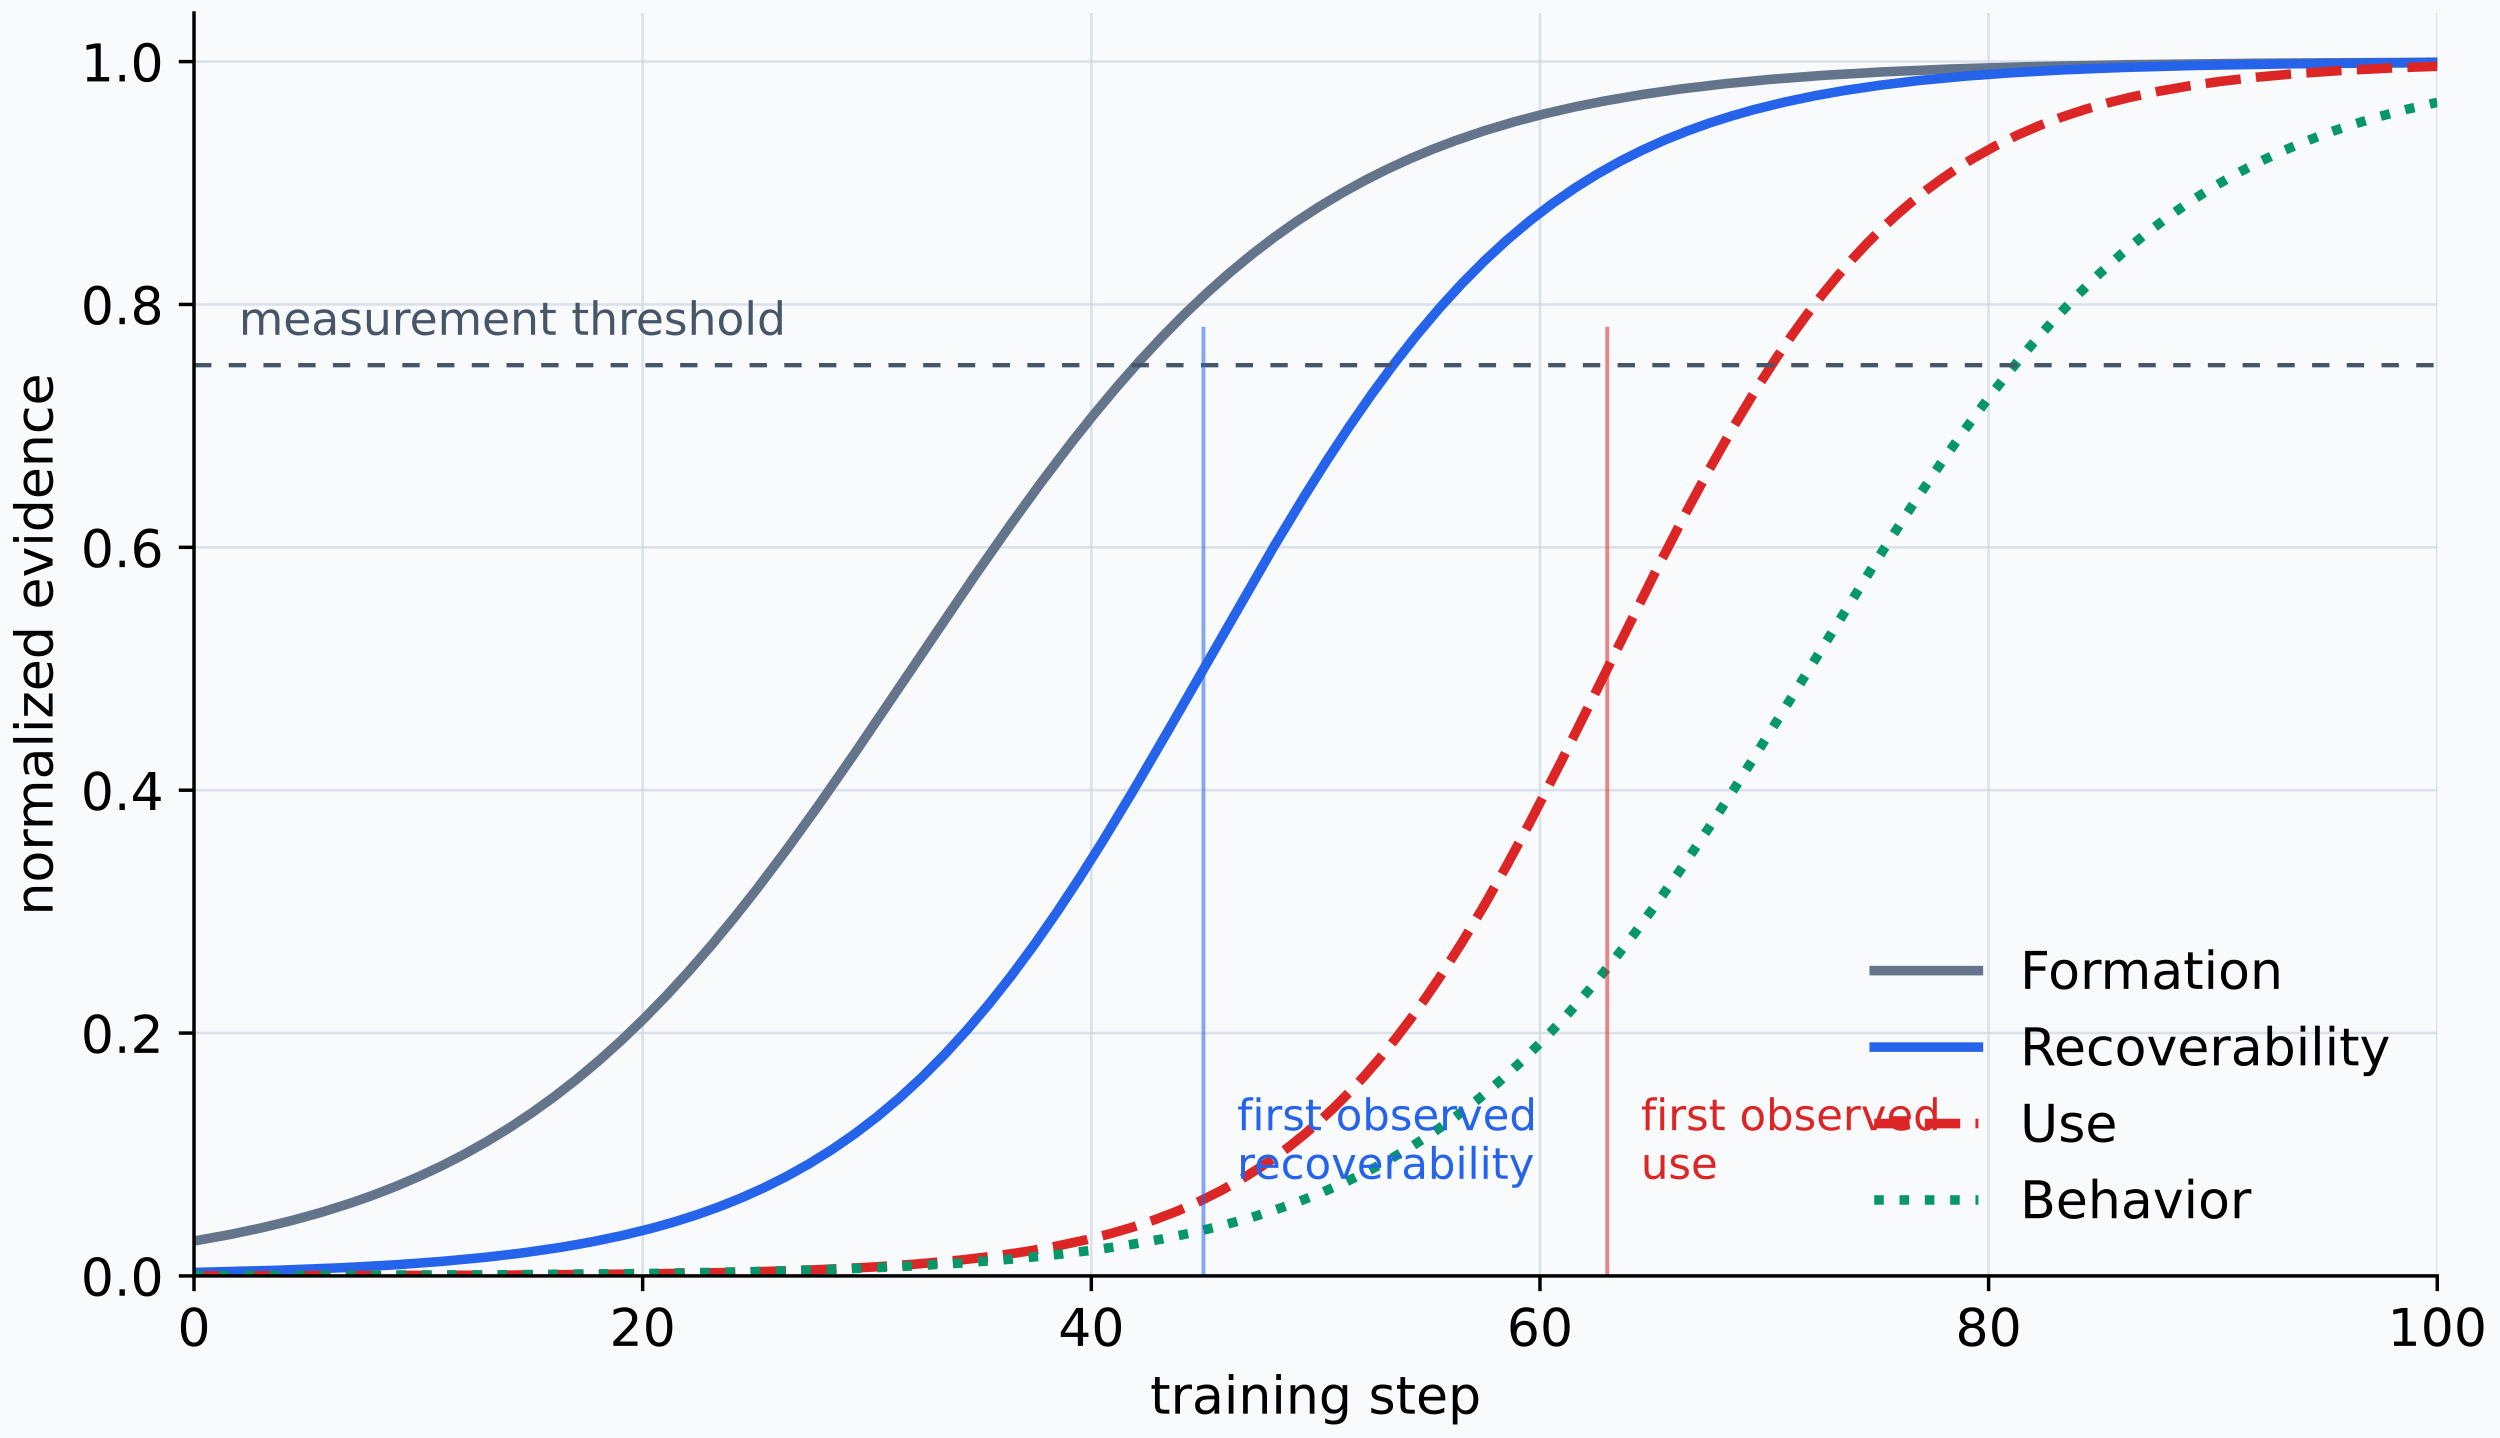
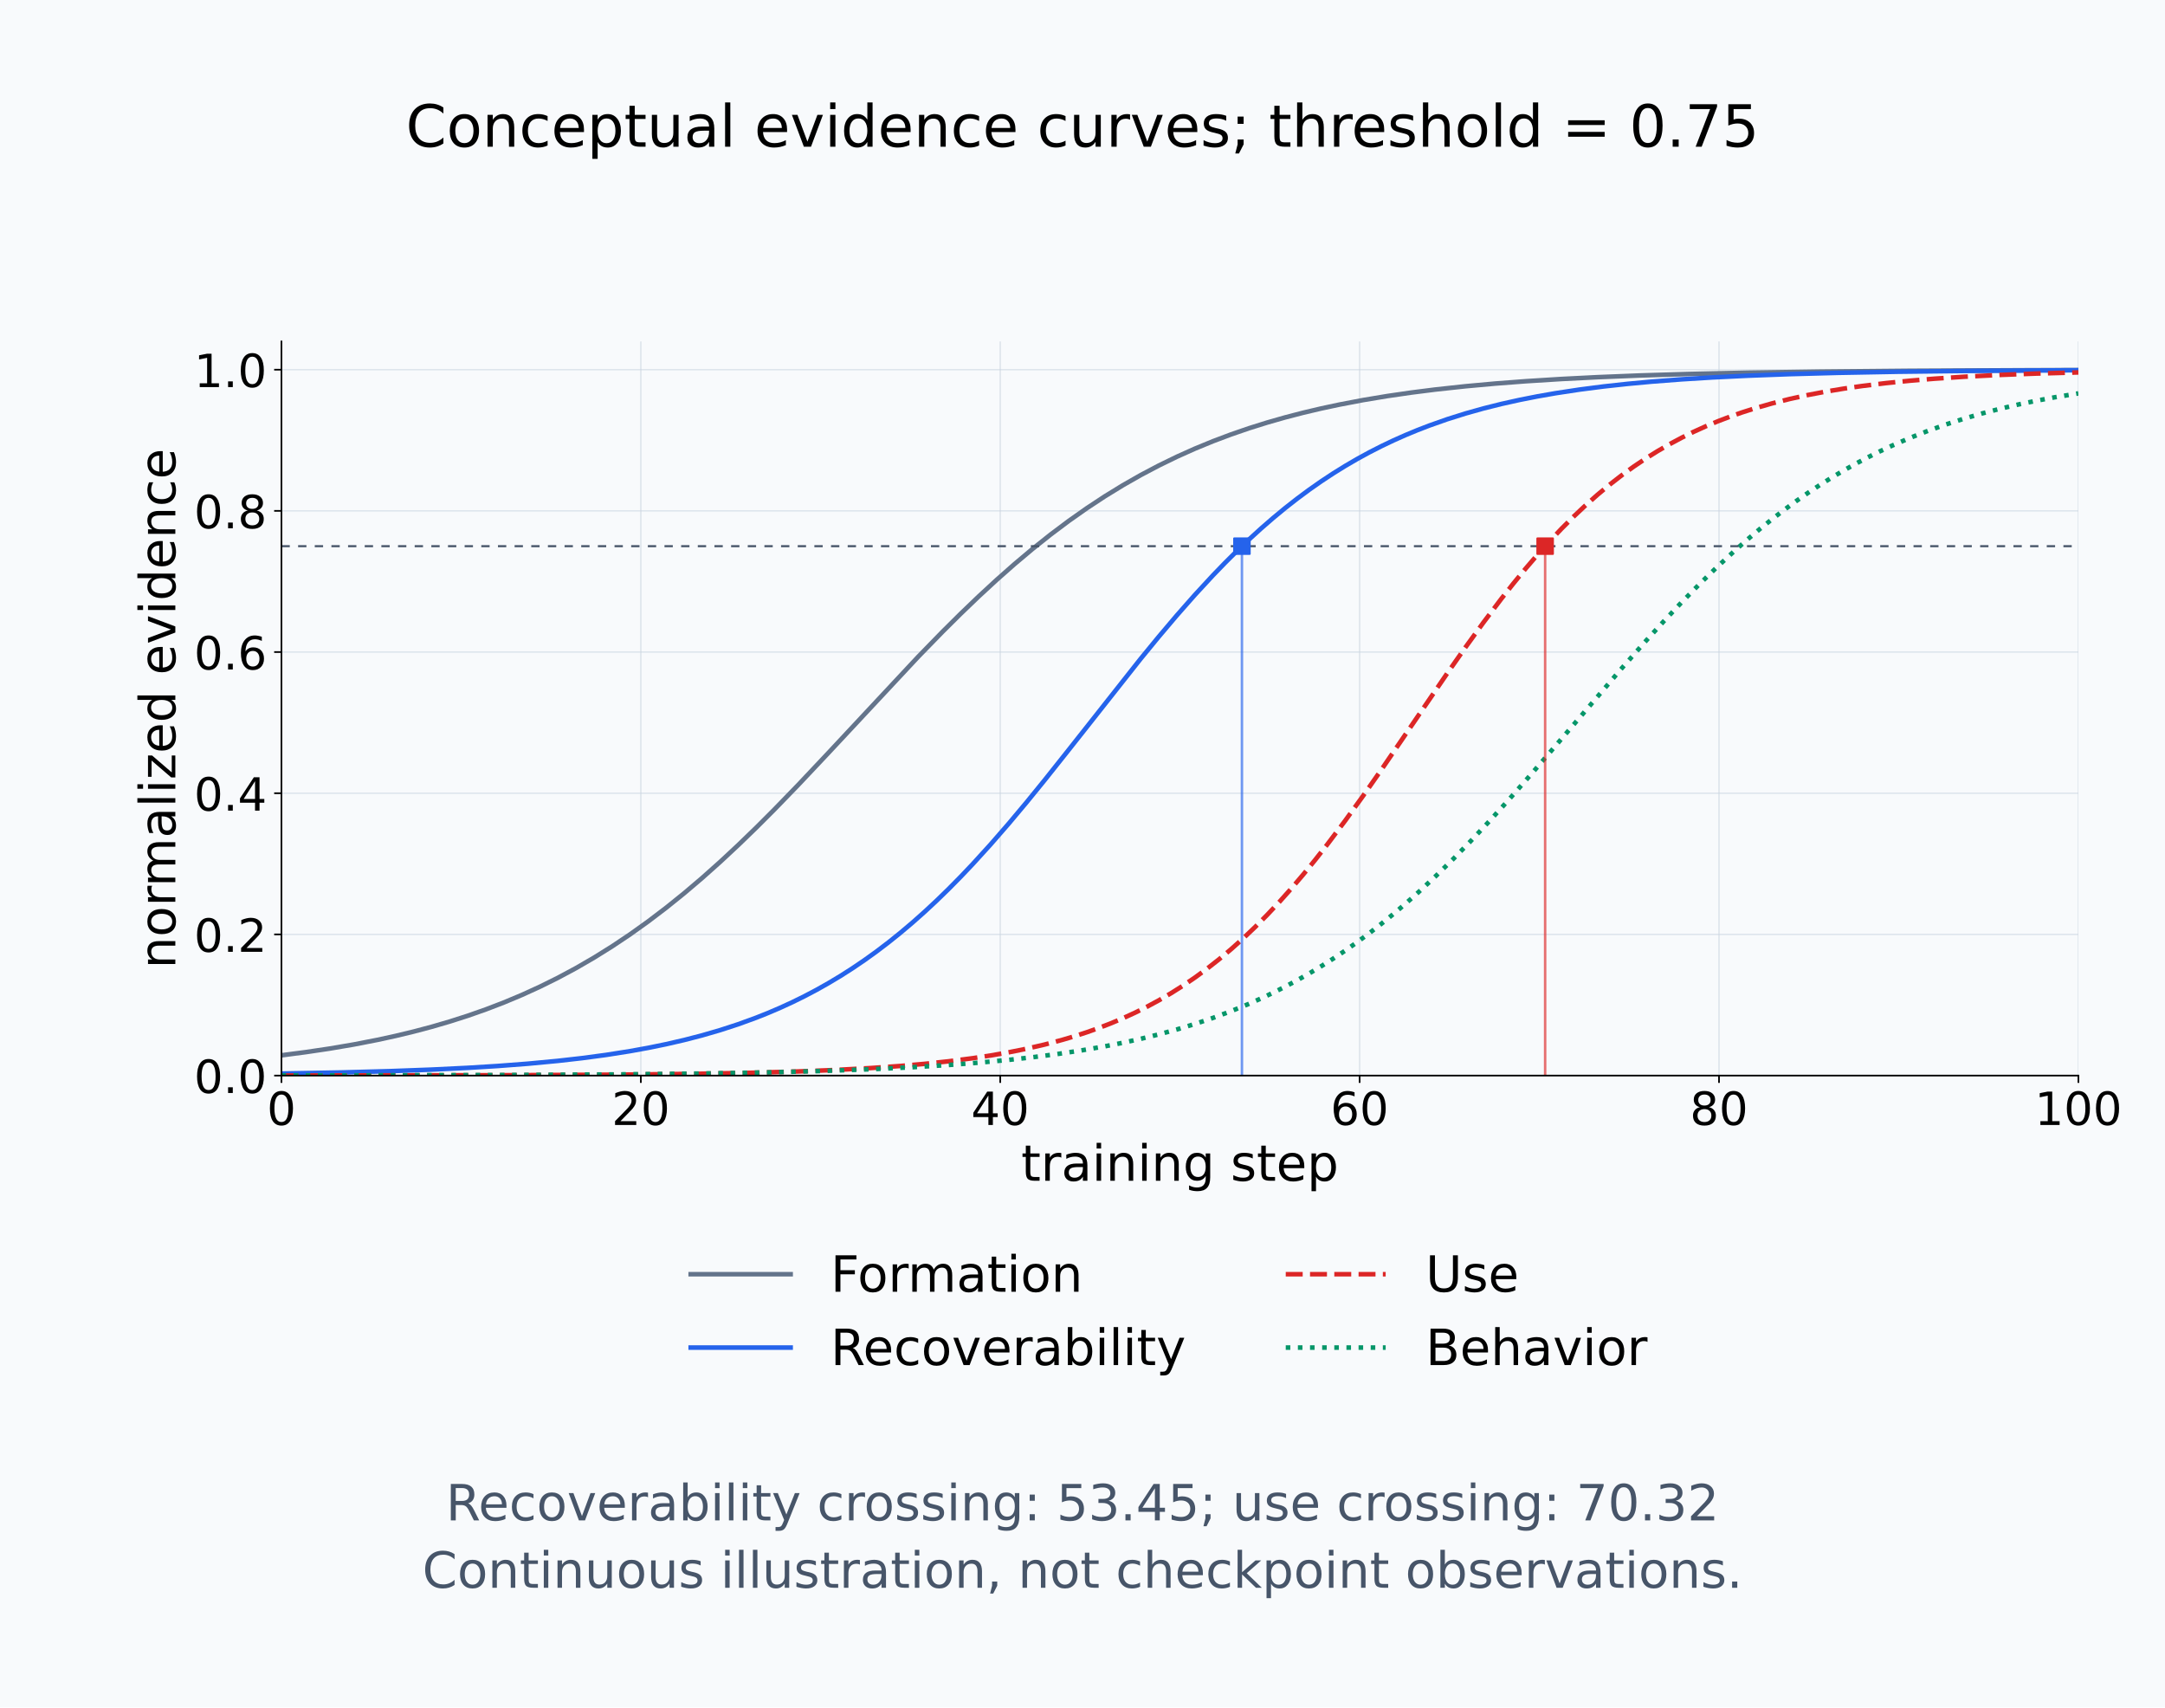
- <svg xmlns="http://www.w3.org/2000/svg" xmlns:xlink="http://www.w3.org/1999/xlink" width="576pt" height="331.2pt" viewBox="0 0 576 331.2" version="1.1">
+ <svg xmlns="http://www.w3.org/2000/svg" xmlns:xlink="http://www.w3.org/1999/xlink" width="1040pt" height="820pt" viewBox="0 0 1040 820" version="1.1">
  <defs>
    <style type="text/css">*{stroke-linejoin: round; stroke-linecap: butt}</style>
  </defs>
  <g id="figure_1">
    <g id="patch_1">
-       <path d="M 0 331.2  L 576 331.2  L 576 0  L 0 0  z " style="fill: #f8fafc" />
+       <path d="M 0 820  L 1040 820  L 1040 0  L 0 0  z " style="fill: #f8fafc" />
    </g>
    <g id="axes_1">
      <g id="patch_2">
-         <path d="M 44.698 293.972  L 561.547 293.972  L 561.547 3  L 44.698 3  z " style="fill: #f8fafc" />
+         <path d="M 135.2 516.6  L 998.4 516.6  L 998.4 164  L 135.2 164  z " style="fill: #f8fafc" />
      </g>
      <g id="matplotlib.axis_1">
        <g id="xtick_1">
          <g id="line2d_1">
-             <path d="M 44.698 293.972  L 44.698 3  " clip-path="url(#p386983a276)" style="fill: none; stroke: #cbd5e1; stroke-opacity: 0.65; stroke-width: 0.6; stroke-linecap: square" />
+             <path d="M 135.2 516.6  L 135.2 164  " clip-path="url(#p6d5fb77bf4)" style="fill: none; stroke: #cbd5e1; stroke-opacity: 0.65; stroke-width: 0.6; stroke-linecap: square" />
          </g>
          <g id="line2d_2">
            <defs>
              <path id="mc579e5c8c1" d="M 0 0  L 0 3.5  " style="stroke: #000000; stroke-width: 0.8" />
            </defs>
            <g>
-               <use xlink:href="#mc579e5c8c1" x="44.698" y="293.972" style="stroke: #000000; stroke-width: 0.8" />
+               <use xlink:href="#mc579e5c8c1" x="135.2" y="516.6" style="stroke: #000000; stroke-width: 0.8" />
            </g>
          </g>
          <g id="text_1">
-             <text style="font-size: 12px; font-family: 'DejaVu Sans'; text-anchor: middle" x="44.698" y="310.09" transform="rotate(-0 44.69774 310.0904)">0</text>
+             <text style="font-size: 22px; font-family: 'DejaVu Sans'; text-anchor: middle" x="135.2" y="540.317" transform="rotate(-0 135.2 540.3166)">0</text>
          </g>
        </g>
        <g id="xtick_2">
          <g id="line2d_3">
-             <path d="M 148.068 293.972  L 148.068 3  " clip-path="url(#p386983a276)" style="fill: none; stroke: #cbd5e1; stroke-opacity: 0.65; stroke-width: 0.6; stroke-linecap: square" />
+             <path d="M 307.84 516.6  L 307.84 164  " clip-path="url(#p6d5fb77bf4)" style="fill: none; stroke: #cbd5e1; stroke-opacity: 0.65; stroke-width: 0.6; stroke-linecap: square" />
          </g>
          <g id="line2d_4">
            <g>
-               <use xlink:href="#mc579e5c8c1" x="148.068" y="293.972" style="stroke: #000000; stroke-width: 0.8" />
+               <use xlink:href="#mc579e5c8c1" x="307.84" y="516.6" style="stroke: #000000; stroke-width: 0.8" />
            </g>
          </g>
          <g id="text_2">
-             <text style="font-size: 12px; font-family: 'DejaVu Sans'; text-anchor: middle" x="148.068" y="310.09" transform="rotate(-0 148.0676 310.0904)">20</text>
+             <text style="font-size: 22px; font-family: 'DejaVu Sans'; text-anchor: middle" x="307.84" y="540.317" transform="rotate(-0 307.84 540.3166)">20</text>
          </g>
        </g>
        <g id="xtick_3">
          <g id="line2d_5">
-             <path d="M 251.438 293.972  L 251.438 3  " clip-path="url(#p386983a276)" style="fill: none; stroke: #cbd5e1; stroke-opacity: 0.65; stroke-width: 0.6; stroke-linecap: square" />
+             <path d="M 480.48 516.6  L 480.48 164  " clip-path="url(#p6d5fb77bf4)" style="fill: none; stroke: #cbd5e1; stroke-opacity: 0.65; stroke-width: 0.6; stroke-linecap: square" />
          </g>
          <g id="line2d_6">
            <g>
-               <use xlink:href="#mc579e5c8c1" x="251.438" y="293.972" style="stroke: #000000; stroke-width: 0.8" />
+               <use xlink:href="#mc579e5c8c1" x="480.48" y="516.6" style="stroke: #000000; stroke-width: 0.8" />
            </g>
          </g>
          <g id="text_3">
-             <text style="font-size: 12px; font-family: 'DejaVu Sans'; text-anchor: middle" x="251.438" y="310.09" transform="rotate(-0 251.4375 310.0904)">40</text>
+             <text style="font-size: 22px; font-family: 'DejaVu Sans'; text-anchor: middle" x="480.48" y="540.317" transform="rotate(-0 480.48 540.3166)">40</text>
          </g>
        </g>
        <g id="xtick_4">
          <g id="line2d_7">
-             <path d="M 354.807 293.972  L 354.807 3  " clip-path="url(#p386983a276)" style="fill: none; stroke: #cbd5e1; stroke-opacity: 0.65; stroke-width: 0.6; stroke-linecap: square" />
+             <path d="M 653.12 516.6  L 653.12 164  " clip-path="url(#p6d5fb77bf4)" style="fill: none; stroke: #cbd5e1; stroke-opacity: 0.65; stroke-width: 0.6; stroke-linecap: square" />
          </g>
          <g id="line2d_8">
            <g>
-               <use xlink:href="#mc579e5c8c1" x="354.807" y="293.972" style="stroke: #000000; stroke-width: 0.8" />
+               <use xlink:href="#mc579e5c8c1" x="653.12" y="516.6" style="stroke: #000000; stroke-width: 0.8" />
            </g>
          </g>
          <g id="text_4">
-             <text style="font-size: 12px; font-family: 'DejaVu Sans'; text-anchor: middle" x="354.807" y="310.09" transform="rotate(-0 354.8075 310.0904)">60</text>
+             <text style="font-size: 22px; font-family: 'DejaVu Sans'; text-anchor: middle" x="653.12" y="540.317" transform="rotate(-0 653.12 540.3166)">60</text>
          </g>
        </g>
        <g id="xtick_5">
          <g id="line2d_9">
-             <path d="M 458.177 293.972  L 458.177 3  " clip-path="url(#p386983a276)" style="fill: none; stroke: #cbd5e1; stroke-opacity: 0.65; stroke-width: 0.6; stroke-linecap: square" />
+             <path d="M 825.76 516.6  L 825.76 164  " clip-path="url(#p6d5fb77bf4)" style="fill: none; stroke: #cbd5e1; stroke-opacity: 0.65; stroke-width: 0.6; stroke-linecap: square" />
          </g>
          <g id="line2d_10">
            <g>
-               <use xlink:href="#mc579e5c8c1" x="458.177" y="293.972" style="stroke: #000000; stroke-width: 0.8" />
+               <use xlink:href="#mc579e5c8c1" x="825.76" y="516.6" style="stroke: #000000; stroke-width: 0.8" />
            </g>
          </g>
          <g id="text_5">
-             <text style="font-size: 12px; font-family: 'DejaVu Sans'; text-anchor: middle" x="458.177" y="310.09" transform="rotate(-0 458.1774 310.0904)">80</text>
+             <text style="font-size: 22px; font-family: 'DejaVu Sans'; text-anchor: middle" x="825.76" y="540.317" transform="rotate(-0 825.76 540.3166)">80</text>
          </g>
        </g>
        <g id="xtick_6">
          <g id="line2d_11">
-             <path d="M 561.547 293.972  L 561.547 3  " clip-path="url(#p386983a276)" style="fill: none; stroke: #cbd5e1; stroke-opacity: 0.65; stroke-width: 0.6; stroke-linecap: square" />
+             <path d="M 998.4 516.6  L 998.4 164  " clip-path="url(#p6d5fb77bf4)" style="fill: none; stroke: #cbd5e1; stroke-opacity: 0.65; stroke-width: 0.6; stroke-linecap: square" />
          </g>
          <g id="line2d_12">
            <g>
-               <use xlink:href="#mc579e5c8c1" x="561.547" y="293.972" style="stroke: #000000; stroke-width: 0.8" />
+               <use xlink:href="#mc579e5c8c1" x="998.4" y="516.6" style="stroke: #000000; stroke-width: 0.8" />
            </g>
          </g>
          <g id="text_6">
-             <text style="font-size: 12px; font-family: 'DejaVu Sans'; text-anchor: middle" x="561.547" y="310.09" transform="rotate(-0 561.5473 310.0904)">100</text>
+             <text style="font-size: 22px; font-family: 'DejaVu Sans'; text-anchor: middle" x="998.4" y="540.317" transform="rotate(-0 998.4 540.3166)">100</text>
          </g>
        </g>
        <g id="text_7">
-           <text style="font-size: 12px; font-family: 'DejaVu Sans'; text-anchor: middle" x="303.123" y="325.704" transform="rotate(-0 303.1225 325.7041)">training step</text>
+           <text style="font-size: 24px; font-family: 'DejaVu Sans'; text-anchor: middle" x="566.8" y="567.128" transform="rotate(-0 566.8 567.1281)">training step</text>
        </g>
      </g>
      <g id="matplotlib.axis_2">
        <g id="ytick_1">
          <g id="line2d_13">
-             <path d="M 44.698 293.972  L 561.547 293.972  " clip-path="url(#p386983a276)" style="fill: none; stroke: #cbd5e1; stroke-opacity: 0.65; stroke-width: 0.6; stroke-linecap: square" />
+             <path d="M 135.2 516.6  L 998.4 516.6  " clip-path="url(#p6d5fb77bf4)" style="fill: none; stroke: #cbd5e1; stroke-opacity: 0.65; stroke-width: 0.6; stroke-linecap: square" />
          </g>
          <g id="line2d_14">
            <defs>
              <path id="m01b8ae0fab" d="M 0 0  L -3.5 0  " style="stroke: #000000; stroke-width: 0.8" />
            </defs>
            <g>
-               <use xlink:href="#m01b8ae0fab" x="44.698" y="293.972" style="stroke: #000000; stroke-width: 0.8" />
+               <use xlink:href="#m01b8ae0fab" x="135.2" y="516.6" style="stroke: #000000; stroke-width: 0.8" />
            </g>
          </g>
          <g id="text_8">
-             <text style="font-size: 12px; font-family: 'DejaVu Sans'; text-anchor: end" x="37.698" y="298.531" transform="rotate(-0 37.69774 298.5313)">0.0</text>
+             <text style="font-size: 22px; font-family: 'DejaVu Sans'; text-anchor: end" x="128.2" y="524.958" transform="rotate(-0 128.2 524.9583)">0.0</text>
          </g>
        </g>
        <g id="ytick_2">
          <g id="line2d_15">
-             <path d="M 44.698 238.016  L 561.547 238.016  " clip-path="url(#p386983a276)" style="fill: none; stroke: #cbd5e1; stroke-opacity: 0.65; stroke-width: 0.6; stroke-linecap: square" />
+             <path d="M 135.2 448.792  L 998.4 448.792  " clip-path="url(#p6d5fb77bf4)" style="fill: none; stroke: #cbd5e1; stroke-opacity: 0.65; stroke-width: 0.6; stroke-linecap: square" />
          </g>
          <g id="line2d_16">
            <g>
-               <use xlink:href="#m01b8ae0fab" x="44.698" y="238.016" style="stroke: #000000; stroke-width: 0.8" />
+               <use xlink:href="#m01b8ae0fab" x="135.2" y="448.792" style="stroke: #000000; stroke-width: 0.8" />
            </g>
          </g>
          <g id="text_9">
-             <text style="font-size: 12px; font-family: 'DejaVu Sans'; text-anchor: end" x="37.698" y="242.575" transform="rotate(-0 37.69774 242.5752)">0.2</text>
+             <text style="font-size: 22px; font-family: 'DejaVu Sans'; text-anchor: end" x="128.2" y="457.151" transform="rotate(-0 128.2 457.1506)">0.2</text>
          </g>
        </g>
        <g id="ytick_3">
          <g id="line2d_17">
-             <path d="M 44.698 182.06  L 561.547 182.06  " clip-path="url(#p386983a276)" style="fill: none; stroke: #cbd5e1; stroke-opacity: 0.65; stroke-width: 0.6; stroke-linecap: square" />
+             <path d="M 135.2 380.985  L 998.4 380.985  " clip-path="url(#p6d5fb77bf4)" style="fill: none; stroke: #cbd5e1; stroke-opacity: 0.65; stroke-width: 0.6; stroke-linecap: square" />
          </g>
          <g id="line2d_18">
            <g>
-               <use xlink:href="#m01b8ae0fab" x="44.698" y="182.06" style="stroke: #000000; stroke-width: 0.8" />
+               <use xlink:href="#m01b8ae0fab" x="135.2" y="380.985" style="stroke: #000000; stroke-width: 0.8" />
            </g>
          </g>
          <g id="text_10">
-             <text style="font-size: 12px; font-family: 'DejaVu Sans'; text-anchor: end" x="37.698" y="186.619" transform="rotate(-0 37.69774 186.619)">0.4</text>
+             <text style="font-size: 22px; font-family: 'DejaVu Sans'; text-anchor: end" x="128.2" y="389.343" transform="rotate(-0 128.2 389.3429)">0.4</text>
          </g>
        </g>
        <g id="ytick_4">
          <g id="line2d_19">
-             <path d="M 44.698 126.104  L 561.547 126.104  " clip-path="url(#p386983a276)" style="fill: none; stroke: #cbd5e1; stroke-opacity: 0.65; stroke-width: 0.6; stroke-linecap: square" />
+             <path d="M 135.2 313.177  L 998.4 313.177  " clip-path="url(#p6d5fb77bf4)" style="fill: none; stroke: #cbd5e1; stroke-opacity: 0.65; stroke-width: 0.6; stroke-linecap: square" />
          </g>
          <g id="line2d_20">
            <g>
-               <use xlink:href="#m01b8ae0fab" x="44.698" y="126.104" style="stroke: #000000; stroke-width: 0.8" />
+               <use xlink:href="#m01b8ae0fab" x="135.2" y="313.177" style="stroke: #000000; stroke-width: 0.8" />
            </g>
          </g>
          <g id="text_11">
-             <text style="font-size: 12px; font-family: 'DejaVu Sans'; text-anchor: end" x="37.698" y="130.663" transform="rotate(-0 37.69774 130.6628)">0.6</text>
+             <text style="font-size: 22px; font-family: 'DejaVu Sans'; text-anchor: end" x="128.2" y="321.535" transform="rotate(-0 128.2 321.5352)">0.6</text>
          </g>
        </g>
        <g id="ytick_5">
          <g id="line2d_21">
-             <path d="M 44.698 70.148  L 561.547 70.148  " clip-path="url(#p386983a276)" style="fill: none; stroke: #cbd5e1; stroke-opacity: 0.65; stroke-width: 0.6; stroke-linecap: square" />
+             <path d="M 135.2 245.369  L 998.4 245.369  " clip-path="url(#p6d5fb77bf4)" style="fill: none; stroke: #cbd5e1; stroke-opacity: 0.65; stroke-width: 0.6; stroke-linecap: square" />
          </g>
          <g id="line2d_22">
            <g>
-               <use xlink:href="#m01b8ae0fab" x="44.698" y="70.148" style="stroke: #000000; stroke-width: 0.8" />
+               <use xlink:href="#m01b8ae0fab" x="135.2" y="245.369" style="stroke: #000000; stroke-width: 0.8" />
            </g>
          </g>
          <g id="text_12">
-             <text style="font-size: 12px; font-family: 'DejaVu Sans'; text-anchor: end" x="37.698" y="74.707" transform="rotate(-0 37.69774 74.70669)">0.8</text>
+             <text style="font-size: 22px; font-family: 'DejaVu Sans'; text-anchor: end" x="128.2" y="253.728" transform="rotate(-0 128.2 253.7275)">0.8</text>
          </g>
        </g>
        <g id="ytick_6">
          <g id="line2d_23">
-             <path d="M 44.698 14.191  L 561.547 14.191  " clip-path="url(#p386983a276)" style="fill: none; stroke: #cbd5e1; stroke-opacity: 0.65; stroke-width: 0.6; stroke-linecap: square" />
+             <path d="M 135.2 177.562  L 998.4 177.562  " clip-path="url(#p6d5fb77bf4)" style="fill: none; stroke: #cbd5e1; stroke-opacity: 0.65; stroke-width: 0.6; stroke-linecap: square" />
          </g>
          <g id="line2d_24">
            <g>
-               <use xlink:href="#m01b8ae0fab" x="44.698" y="14.191" style="stroke: #000000; stroke-width: 0.8" />
+               <use xlink:href="#m01b8ae0fab" x="135.2" y="177.562" style="stroke: #000000; stroke-width: 0.8" />
            </g>
          </g>
          <g id="text_13">
-             <text style="font-size: 12px; font-family: 'DejaVu Sans'; text-anchor: end" x="37.698" y="18.751" transform="rotate(-0 37.69774 18.75053)">1.0</text>
+             <text style="font-size: 22px; font-family: 'DejaVu Sans'; text-anchor: end" x="128.2" y="185.92" transform="rotate(-0 128.2 185.9198)">1.0</text>
          </g>
        </g>
        <g id="text_14">
-           <text style="font-size: 12px; font-family: 'DejaVu Sans'; text-anchor: middle" x="12.118" y="148.486" transform="rotate(-90 12.11837 148.4863)">normalized evidence</text>
+           <text style="font-size: 24px; font-family: 'DejaVu Sans'; text-anchor: middle" x="84.222" y="340.3" transform="rotate(-90 84.22187 340.3)">normalized evidence</text>
        </g>
      </g>
      <g id="line2d_25">
-         <path d="M 44.698 285.929  L 53.341 284.36  L 60.255 282.897  L 67.169 281.221  L 74.084 279.306  L 80.998 277.12  L 86.184 275.285  L 91.37 273.266  L 96.556 271.048  L 101.741 268.615  L 106.927 265.953  L 112.113 263.045  L 117.299 259.876  L 122.484 256.431  L 127.67 252.696  L 132.856 248.66  L 138.042 244.311  L 143.228 239.642  L 148.413 234.646  L 153.599 229.323  L 158.785 223.675  L 163.971 217.708  L 169.156 211.434  L 174.342 204.87  L 181.257 195.705  L 188.171 186.131  L 196.814 173.714  L 208.914 155.832  L 224.471 132.838  L 233.114 120.476  L 240.029 110.963  L 246.943 101.87  L 252.129 95.366  L 257.315 89.157  L 262.501 83.257  L 267.686 77.678  L 272.872 72.424  L 278.058 67.499  L 283.244 62.898  L 288.429 58.617  L 293.615 54.646  L 298.801 50.974  L 303.987 47.589  L 309.173 44.477  L 314.358 41.623  L 319.544 39.011  L 324.73 36.625  L 329.916 34.451  L 335.101 32.472  L 342.016 30.113  L 348.93 28.042  L 355.845 26.228  L 362.759 24.643  L 369.673 23.259  L 378.316 21.777  L 386.959 20.531  L 397.331 19.298  L 407.702 18.302  L 419.803 17.379  L 433.631 16.573  L 449.189 15.906  L 468.203 15.338  L 490.675 14.903  L 520.061 14.573  L 561.547 14.349  L 561.547 14.349  " clip-path="url(#p386983a276)" style="fill: none; stroke: #64748b; stroke-width: 2.2; stroke-linecap: square" />
+         <path d="M 135.2 506.853  L 146.748 505.359  L 158.296 503.645  L 169.843 501.682  L 181.391 499.436  L 190.052 497.546  L 198.713 495.461  L 207.374 493.165  L 216.035 490.64  L 224.696 487.868  L 233.357 484.829  L 242.017 481.505  L 250.678 477.878  L 259.339 473.928  L 268 469.639  L 276.661 464.993  L 285.322 459.977  L 293.983 454.578  L 302.643 448.788  L 311.304 442.602  L 319.965 436.02  L 328.626 429.045  L 337.287 421.689  L 345.948 413.966  L 354.609 405.901  L 363.27 397.52  L 371.93 388.86  L 383.478 376.95  L 397.913 361.638  L 441.217 315.282  L 452.765 303.432  L 461.426 294.829  L 470.087 286.513  L 478.748 278.518  L 487.409 270.872  L 496.07 263.596  L 504.73 256.704  L 513.391 250.206  L 522.052 244.105  L 530.713 238.399  L 539.374 233.083  L 548.035 228.147  L 556.696 223.578  L 565.357 219.363  L 574.017 215.483  L 582.678 211.922  L 591.339 208.661  L 600 205.681  L 608.661 202.963  L 617.322 200.488  L 625.983 198.238  L 634.643 196.196  L 643.304 194.346  L 654.852 192.148  L 666.4 190.226  L 677.948 188.549  L 689.496 187.088  L 703.93 185.525  L 718.365 184.213  L 732.8 183.114  L 750.122 182.029  L 767.443 181.153  L 787.652 180.344  L 810.748 179.639  L 839.617 179.002  L 874.261 178.49  L 917.565 178.097  L 975.304 177.818  L 998.4 177.753  L 998.4 177.753  " clip-path="url(#p6d5fb77bf4)" style="fill: none; stroke: #64748b; stroke-width: 2.2; stroke-linecap: square" />
      </g>
      <g id="line2d_26">
-         <path d="M 44.698 293.169  L 63.712 292.678  L 79.27 292.063  L 91.37 291.39  L 101.741 290.63  L 112.113 289.649  L 120.756 288.619  L 129.399 287.35  L 136.313 286.127  L 143.228 284.686  L 150.142 282.992  L 155.328 281.53  L 160.514 279.883  L 165.699 278.032  L 170.885 275.955  L 176.071 273.627  L 181.257 271.025  L 186.442 268.123  L 191.628 264.896  L 196.814 261.318  L 202 257.363  L 207.186 253.01  L 212.371 248.236  L 217.557 243.024  L 222.743 237.362  L 227.929 231.243  L 233.114 224.668  L 238.3 217.647  L 243.486 210.197  L 248.672 202.347  L 253.858 194.137  L 260.772 182.714  L 269.415 167.874  L 293.615 125.741  L 300.53 114.306  L 305.715 106.085  L 310.901 98.222  L 316.087 90.759  L 321.273 83.723  L 326.459 77.133  L 331.644 70.999  L 336.83 65.321  L 342.016 60.095  L 347.202 55.306  L 352.387 50.939  L 357.573 46.972  L 362.759 43.381  L 367.945 40.143  L 373.131 37.231  L 378.316 34.619  L 383.502 32.283  L 388.688 30.197  L 393.874 28.339  L 399.059 26.686  L 404.245 25.218  L 411.16 23.517  L 418.074 22.07  L 424.988 20.842  L 433.631 19.568  L 442.274 18.534  L 452.646 17.549  L 463.017 16.785  L 475.118 16.109  L 488.946 15.548  L 506.232 15.071  L 528.704 14.692  L 558.09 14.431  L 561.547 14.411  L 561.547 14.411  " clip-path="url(#p386983a276)" style="fill: none; stroke: #2563eb; stroke-width: 2.2; stroke-linecap: square" />
+         <path d="M 135.2 515.626  L 164.07 515.099  L 187.165 514.478  L 207.374 513.729  L 224.696 512.883  L 239.13 511.993  L 253.565 510.893  L 268 509.536  L 279.548 508.227  L 291.096 506.683  L 302.643 504.864  L 311.304 503.294  L 319.965 501.522  L 328.626 499.527  L 337.287 497.284  L 345.948 494.766  L 354.609 491.945  L 363.27 488.792  L 369.043 486.49  L 374.817 484.018  L 380.591 481.365  L 386.365 478.524  L 392.139 475.484  L 397.913 472.237  L 403.687 468.776  L 409.461 465.091  L 415.235 461.176  L 421.009 457.026  L 426.783 452.635  L 432.557 447.999  L 438.33 443.118  L 444.104 437.99  L 449.878 432.617  L 455.652 427.004  L 461.426 421.155  L 467.2 415.081  L 475.861 405.569  L 484.522 395.619  L 493.183 385.292  L 501.843 374.657  L 513.391 360.137  L 548.035 316.286  L 556.696 305.736  L 565.357 295.515  L 574.017 285.691  L 582.678 276.32  L 588.452 270.346  L 594.226 264.602  L 600 259.097  L 605.774 253.834  L 611.548 248.817  L 617.322 244.046  L 623.096 239.521  L 628.87 235.238  L 634.643 231.195  L 640.417 227.385  L 646.191 223.801  L 651.965 220.437  L 657.739 217.285  L 663.513 214.335  L 669.287 211.58  L 675.061 209.01  L 680.835 206.615  L 686.609 204.387  L 695.27 201.336  L 703.93 198.61  L 712.591 196.177  L 721.252 194.011  L 729.913 192.086  L 738.574 190.377  L 747.235 188.862  L 758.783 187.109  L 770.33 185.621  L 781.878 184.36  L 793.426 183.293  L 807.861 182.189  L 822.296 181.295  L 839.617 180.445  L 859.826 179.693  L 882.922 179.07  L 911.791 178.539  L 946.435 178.143  L 992.626 177.852  L 998.4 177.827  L 998.4 177.827  " clip-path="url(#p6d5fb77bf4)" style="fill: none; stroke: #2563eb; stroke-width: 2.2; stroke-linecap: square" />
      </g>
      <g id="line2d_27">
-         <path d="M 44.698 293.95  L 115.57 293.8  L 148.413 293.526  L 169.156 293.159  L 186.442 292.632  L 200.271 291.975  L 210.643 291.28  L 221.014 290.347  L 229.657 289.33  L 236.572 288.319  L 243.486 287.094  L 250.4 285.611  L 255.586 284.3  L 260.772 282.792  L 265.958 281.06  L 271.144 279.075  L 276.329 276.804  L 281.515 274.212  L 286.701 271.263  L 290.158 269.08  L 293.615 266.708  L 297.072 264.138  L 300.53 261.356  L 303.987 258.352  L 307.444 255.115  L 310.901 251.634  L 314.358 247.902  L 317.816 243.91  L 321.273 239.652  L 324.73 235.125  L 328.187 230.327  L 331.644 225.259  L 336.83 217.163  L 342.016 208.499  L 347.202 199.313  L 352.387 189.671  L 359.302 176.246  L 367.945 158.887  L 381.774 131.03  L 388.688 117.641  L 393.874 108.035  L 399.059 98.892  L 404.245 90.276  L 409.431 82.231  L 412.888 77.198  L 416.345 72.435  L 419.803 67.943  L 423.26 63.72  L 426.717 59.762  L 430.174 56.063  L 433.631 52.614  L 437.089 49.408  L 440.546 46.434  L 444.003 43.68  L 447.46 41.136  L 450.917 38.79  L 454.374 36.63  L 459.56 33.713  L 464.746 31.151  L 469.932 28.906  L 475.118 26.944  L 480.303 25.232  L 485.489 23.742  L 490.675 22.447  L 497.589 20.983  L 504.504 19.773  L 511.418 18.774  L 520.061 17.771  L 528.704 16.985  L 539.076 16.264  L 551.176 15.653  L 561.547 15.275  L 561.547 15.275  " clip-path="url(#p386983a276)" style="fill: none; stroke-dasharray: 8.14,3.52; stroke-dashoffset: 0; stroke: #dc2626; stroke-width: 2.2" />
+         <path d="M 135.2 516.573  L 247.791 516.411  L 299.757 516.135  L 334.4 515.752  L 360.383 515.27  L 383.478 514.617  L 400.8 513.926  L 418.122 512.997  L 432.557 511.984  L 444.104 510.975  L 455.652 509.75  L 467.2 508.265  L 475.861 506.95  L 484.522 505.434  L 493.183 503.69  L 501.843 501.685  L 510.504 499.386  L 516.278 497.67  L 522.052 495.795  L 527.826 493.747  L 533.6 491.514  L 539.374 489.081  L 545.148 486.435  L 550.922 483.562  L 556.696 480.447  L 562.47 477.076  L 568.243 473.436  L 574.017 469.513  L 579.791 465.295  L 585.565 460.772  L 591.339 455.934  L 597.113 450.774  L 602.887 445.288  L 608.661 439.474  L 614.435 433.334  L 620.209 426.871  L 625.983 420.097  L 631.757 413.023  L 637.53 405.669  L 646.191 394.158  L 654.852 382.157  L 663.513 369.778  L 677.948 348.654  L 695.27 323.299  L 703.93 310.947  L 712.591 298.985  L 721.252 287.522  L 727.026 280.202  L 732.8 273.167  L 738.574 266.432  L 744.348 260.011  L 750.122 253.913  L 755.896 248.141  L 761.67 242.698  L 767.443 237.58  L 773.217 232.784  L 778.991 228.301  L 784.765 224.122  L 790.539 220.237  L 796.313 216.633  L 802.087 213.296  L 807.861 210.213  L 813.635 207.37  L 819.409 204.752  L 825.183 202.346  L 830.957 200.138  L 836.73 198.113  L 842.504 196.26  L 851.165 193.772  L 859.826 191.601  L 868.487 189.709  L 877.148 188.065  L 885.809 186.636  L 894.47 185.398  L 906.017 184  L 917.565 182.848  L 929.113 181.899  L 943.548 180.946  L 960.87 180.073  L 978.191 179.424  L 998.4 178.874  L 998.4 178.874  " clip-path="url(#p6d5fb77bf4)" style="fill: none; stroke-dasharray: 8.14,3.52; stroke-dashoffset: 0; stroke: #dc2626; stroke-width: 2.2" />
      </g>
      <g id="line2d_28">
-         <path d="M 44.698 293.923  L 112.113 293.736  L 148.413 293.423  L 172.614 293.011  L 191.628 292.48  L 207.186 291.836  L 221.014 291.036  L 233.114 290.097  L 243.486 289.06  L 252.129 287.992  L 260.772 286.698  L 267.686 285.469  L 274.601 284.041  L 281.515 282.384  L 288.429 280.463  L 293.615 278.828  L 298.801 277.008  L 303.987 274.985  L 309.173 272.739  L 314.358 270.253  L 319.544 267.505  L 324.73 264.476  L 329.916 261.145  L 335.101 257.492  L 340.287 253.5  L 345.473 249.151  L 350.659 244.431  L 355.845 239.331  L 361.03 233.842  L 366.216 227.963  L 371.402 221.699  L 376.588 215.06  L 381.774 208.064  L 386.959 200.735  L 393.874 190.503  L 400.788 179.835  L 409.431 166.067  L 433.631 127.137  L 440.546 116.512  L 447.46 106.335  L 452.646 99.053  L 457.832 92.107  L 463.017 85.522  L 468.203 79.314  L 473.389 73.493  L 478.575 68.061  L 483.761 63.017  L 488.946 58.352  L 494.132 54.057  L 499.318 50.115  L 504.504 46.511  L 509.689 43.225  L 514.875 40.238  L 520.061 37.53  L 525.247 35.08  L 530.433 32.869  L 535.618 30.877  L 540.804 29.085  L 547.719 26.977  L 554.633 25.155  L 561.547 23.583  L 561.547 23.583  " clip-path="url(#p386983a276)" style="fill: none; stroke-dasharray: 2.2,3.63; stroke-dashoffset: 0; stroke: #059669; stroke-width: 2.2" />
+         <path d="M 135.2 516.54  L 239.13 516.346  L 296.87 516.033  L 337.287 515.607  L 369.043 515.059  L 395.026 514.393  L 418.122 513.565  L 438.33 512.592  L 455.652 511.517  L 470.087 510.408  L 484.522 509.063  L 496.07 507.785  L 507.617 506.296  L 519.165 504.566  L 530.713 502.557  L 539.374 500.843  L 548.035 498.933  L 556.696 496.804  L 565.357 494.437  L 574.017 491.808  L 582.678 488.895  L 591.339 485.674  L 600 482.119  L 605.774 479.552  L 611.548 476.819  L 617.322 473.913  L 623.096 470.827  L 628.87 467.555  L 634.643 464.091  L 640.417 460.43  L 646.191 456.566  L 651.965 452.497  L 657.739 448.22  L 663.513 443.734  L 669.287 439.037  L 675.061 434.131  L 680.835 429.019  L 689.496 420.974  L 698.157 412.496  L 706.817 403.615  L 715.478 394.37  L 724.139 384.81  L 735.687 371.671  L 750.122 354.831  L 778.991 321.028  L 790.539 307.932  L 799.2 298.415  L 807.861 289.221  L 816.522 280.396  L 825.183 271.98  L 833.843 264  L 839.617 258.933  L 845.391 254.073  L 851.165 249.423  L 856.939 244.982  L 862.713 240.751  L 868.487 236.728  L 874.261 232.909  L 880.035 229.292  L 885.809 225.87  L 891.583 222.64  L 897.357 219.594  L 903.13 216.726  L 908.904 214.03  L 917.565 210.293  L 926.226 206.901  L 934.887 203.831  L 943.548 201.058  L 952.209 198.557  L 960.87 196.307  L 969.53 194.286  L 978.191 192.472  L 986.852 190.847  L 998.4 188.943  L 998.4 188.943  " clip-path="url(#p6d5fb77bf4)" style="fill: none; stroke-dasharray: 2.2,3.63; stroke-dashoffset: 0; stroke: #059669; stroke-width: 2.2" />
      </g>
      <g id="line2d_29">
-         <path d="M 44.698 84.137  L 561.547 84.137  " clip-path="url(#p386983a276)" style="fill: none; stroke-dasharray: 4,4; stroke-dashoffset: 0; stroke: #475569" />
+         <path d="M 135.2 262.321  L 998.4 262.321  " clip-path="url(#p6d5fb77bf4)" style="fill: none; stroke-dasharray: 4,4; stroke-dashoffset: 0; stroke: #475569" />
      </g>
      <g id="line2d_30">
-         <path d="M 277.28 293.972  L 277.28 75.743  " clip-path="url(#p386983a276)" style="fill: none; stroke: #2563eb; stroke-opacity: 0.55; stroke-width: 0.9; stroke-linecap: square" />
+         <path d="M 596.588 516.6  L 596.588 262.321  " clip-path="url(#p6d5fb77bf4)" style="fill: none; stroke: #2563eb; stroke-opacity: 0.65; stroke-width: 1.2; stroke-linecap: square" />
      </g>
      <g id="line2d_31">
-         <path d="M 370.313 293.972  L 370.313 75.743  " clip-path="url(#p386983a276)" style="fill: none; stroke: #dc2626; stroke-opacity: 0.55; stroke-width: 0.9; stroke-linecap: square" />
+         <path d="M 742.237 516.6  L 742.237 262.321  " clip-path="url(#p6d5fb77bf4)" style="fill: none; stroke: #dc2626; stroke-opacity: 0.65; stroke-width: 1.2; stroke-linecap: square" />
      </g>
      <g id="patch_3">
-         <path d="M 44.698 293.972  L 44.698 3  " style="fill: none; stroke: #000000; stroke-width: 0.8; stroke-linejoin: miter; stroke-linecap: square" />
+         <path d="M 135.2 516.6  L 135.2 164  " style="fill: none; stroke: #000000; stroke-width: 0.8; stroke-linejoin: miter; stroke-linecap: square" />
      </g>
      <g id="patch_4">
-         <path d="M 44.698 293.972  L 561.547 293.972  " style="fill: none; stroke: #000000; stroke-width: 0.8; stroke-linejoin: miter; stroke-linecap: square" />
-       </g>
-       <g id="text_15">
-         <text style="font-size: 10.5px; font-family: 'DejaVu Sans'; text-anchor: start; fill: #475569" x="55.035" y="77.142" transform="rotate(-0 55.03473 77.14215)">measurement threshold</text>
-       </g>
-       <g id="text_16">
-         <text style="font-size: 10px; font-family: 'DejaVu Sans'; fill: #2563eb" transform="translate(285.0328 260.392)">first observed</text>
-         <text style="font-size: 10px; font-family: 'DejaVu Sans'; fill: #2563eb" transform="translate(285.0328 271.5898)">recoverability</text>
+         <path d="M 135.2 516.6  L 998.4 516.6  " style="fill: none; stroke: #000000; stroke-width: 0.8; stroke-linejoin: miter; stroke-linecap: square" />
+       </g>
+       <g id="PathCollection_1">
+         <defs>
+           <path id="m043e0e0644" d="M -3.708 3.708  L 3.708 3.708  L 3.708 -3.708  L -3.708 -3.708  z " style="stroke: #2563eb" />
+         </defs>
+         <g clip-path="url(#p6d5fb77bf4)">
+           <use xlink:href="#m043e0e0644" x="596.588" y="262.321" style="fill: #2563eb; stroke: #2563eb" />
+         </g>
+       </g>
+       <g id="PathCollection_2">
+         <defs>
+           <path id="m9a3bf36faa" d="M -3.708 3.708  L 3.708 3.708  L 3.708 -3.708  L -3.708 -3.708  z " style="stroke: #dc2626" />
+         </defs>
+         <g clip-path="url(#p6d5fb77bf4)">
+           <use xlink:href="#m9a3bf36faa" x="742.237" y="262.321" style="fill: #dc2626; stroke: #dc2626" />
+         </g>
+       </g>
+     </g>
+     <g id="text_15">
+       <text style="font-size: 28px; font-family: 'DejaVu Sans'; text-anchor: middle" x="520" y="70.476" transform="rotate(-0 520 70.47562)">Conceptual evidence curves; threshold = 0.75</text>
+     </g>
+     <g id="text_16">
+       <text style="font-size: 24px; font-family: 'DejaVu Sans'; fill: #475569" transform="translate(214.2081 730.2544)">Recoverability crossing: 53.45; use crossing: 70.32</text>
+       <text style="font-size: 24px; font-family: 'DejaVu Sans'; fill: #475569" transform="translate(202.8981 762.6)">Continuous illustration, not checkpoint observations.</text>
+     </g>
+     <g id="legend_1">
+       <g id="line2d_32">
+         <path d="M 331.791 612.009  L 355.791 612.009  L 379.791 612.009  " style="fill: none; stroke: #64748b; stroke-width: 2.2; stroke-linecap: square" />
      </g>
      <g id="text_17">
-         <text style="font-size: 10px; font-family: 'DejaVu Sans'; fill: #dc2626" transform="translate(378.0657 260.392)">first observed</text>
-         <text style="font-size: 10px; font-family: 'DejaVu Sans'; fill: #dc2626" transform="translate(378.0657 271.5898)">use</text>
-       </g>
-       <g id="legend_1">
-         <g id="line2d_32">
-           <path d="M 431.825 223.635  L 443.825 223.635  L 455.825 223.635  " style="fill: none; stroke: #64748b; stroke-width: 2.2; stroke-linecap: square" />
-         </g>
-         <g id="text_18">
-           <text style="font-size: 12px; font-family: 'DejaVu Sans'; text-anchor: start" x="465.425" y="227.835" transform="rotate(-0 465.4254 227.8354)">Formation</text>
-         </g>
-         <g id="line2d_33">
-           <path d="M 431.825 241.249  L 443.825 241.249  L 455.825 241.249  " style="fill: none; stroke: #2563eb; stroke-width: 2.2; stroke-linecap: square" />
-         </g>
-         <g id="text_19">
-           <text style="font-size: 12px; font-family: 'DejaVu Sans'; text-anchor: start" x="465.425" y="245.449" transform="rotate(-0 465.4254 245.4491)">Recoverability</text>
-         </g>
-         <g id="line2d_34">
-           <path d="M 431.825 258.863  L 443.825 258.863  L 455.825 258.863  " style="fill: none; stroke-dasharray: 8.14,3.52; stroke-dashoffset: 0; stroke: #dc2626; stroke-width: 2.2" />
-         </g>
-         <g id="text_20">
-           <text style="font-size: 12px; font-family: 'DejaVu Sans'; text-anchor: start" x="465.425" y="263.063" transform="rotate(-0 465.4254 263.0629)">Use</text>
-         </g>
-         <g id="line2d_35">
-           <path d="M 431.825 276.477  L 443.825 276.477  L 455.825 276.477  " style="fill: none; stroke-dasharray: 2.2,3.63; stroke-dashoffset: 0; stroke: #059669; stroke-width: 2.2" />
-         </g>
-         <g id="text_21">
-           <text style="font-size: 12px; font-family: 'DejaVu Sans'; text-anchor: start" x="465.425" y="280.677" transform="rotate(-0 465.4254 280.6766)">Behavior</text>
-         </g>
+         <text style="font-size: 24px; font-family: 'DejaVu Sans'; text-anchor: start" x="398.991" y="620.409" transform="rotate(-0 398.9906 620.4088)">Formation</text>
+       </g>
+       <g id="line2d_33">
+         <path d="M 331.791 647.236  L 355.791 647.236  L 379.791 647.236  " style="fill: none; stroke: #2563eb; stroke-width: 2.2; stroke-linecap: square" />
+       </g>
+       <g id="text_18">
+         <text style="font-size: 24px; font-family: 'DejaVu Sans'; text-anchor: start" x="398.991" y="655.636" transform="rotate(-0 398.9906 655.6363)">Recoverability</text>
+       </g>
+       <g id="line2d_34">
+         <path d="M 617.634 612.009  L 641.634 612.009  L 665.634 612.009  " style="fill: none; stroke-dasharray: 8.14,3.52; stroke-dashoffset: 0; stroke: #dc2626; stroke-width: 2.2" />
+       </g>
+       <g id="text_19">
+         <text style="font-size: 24px; font-family: 'DejaVu Sans'; text-anchor: start" x="684.834" y="620.409" transform="rotate(-0 684.8344 620.4088)">Use</text>
+       </g>
+       <g id="line2d_35">
+         <path d="M 617.634 647.236  L 641.634 647.236  L 665.634 647.236  " style="fill: none; stroke-dasharray: 2.2,3.63; stroke-dashoffset: 0; stroke: #059669; stroke-width: 2.2" />
+       </g>
+       <g id="text_20">
+         <text style="font-size: 24px; font-family: 'DejaVu Sans'; text-anchor: start" x="684.834" y="655.636" transform="rotate(-0 684.8344 655.6363)">Behavior</text>
      </g>
    </g>
  </g>
  <defs>
-     <clipPath id="p386983a276">
-       <rect x="44.698" y="3" width="516.85" height="290.972" />
+     <clipPath id="p6d5fb77bf4">
+       <rect x="135.2" y="164" width="863.2" height="352.6" />
    </clipPath>
  </defs>
</svg>
